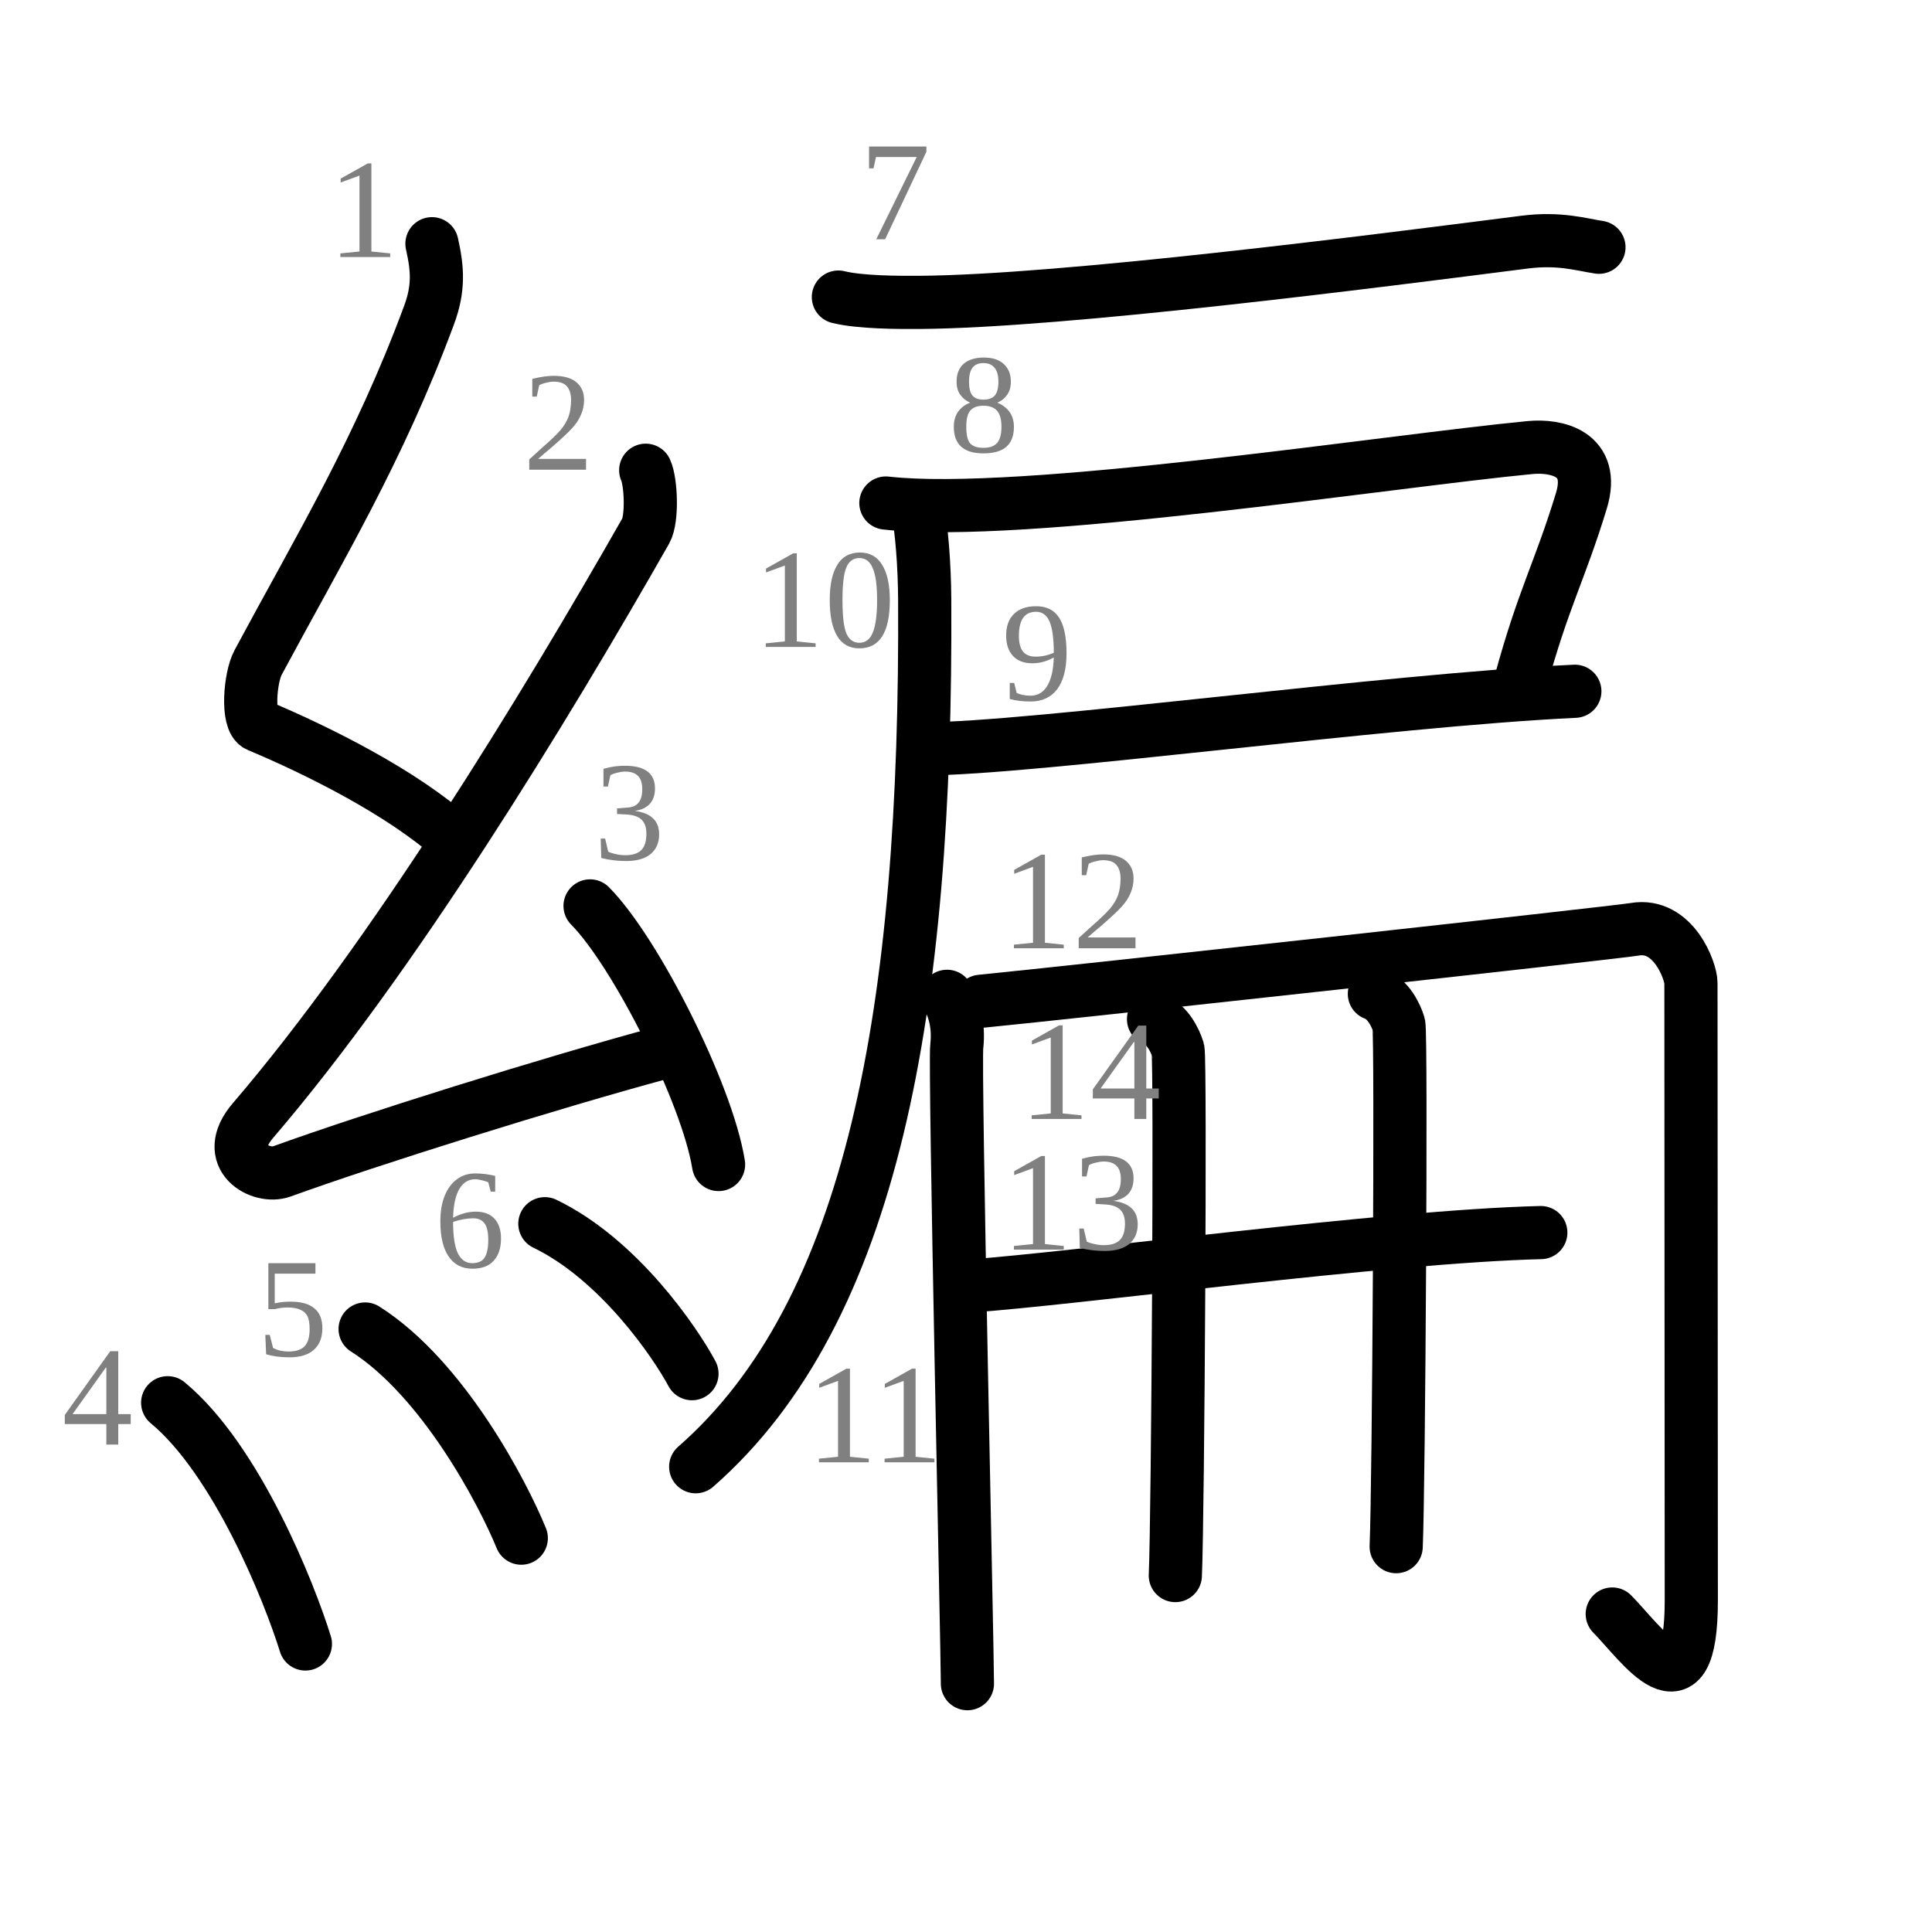
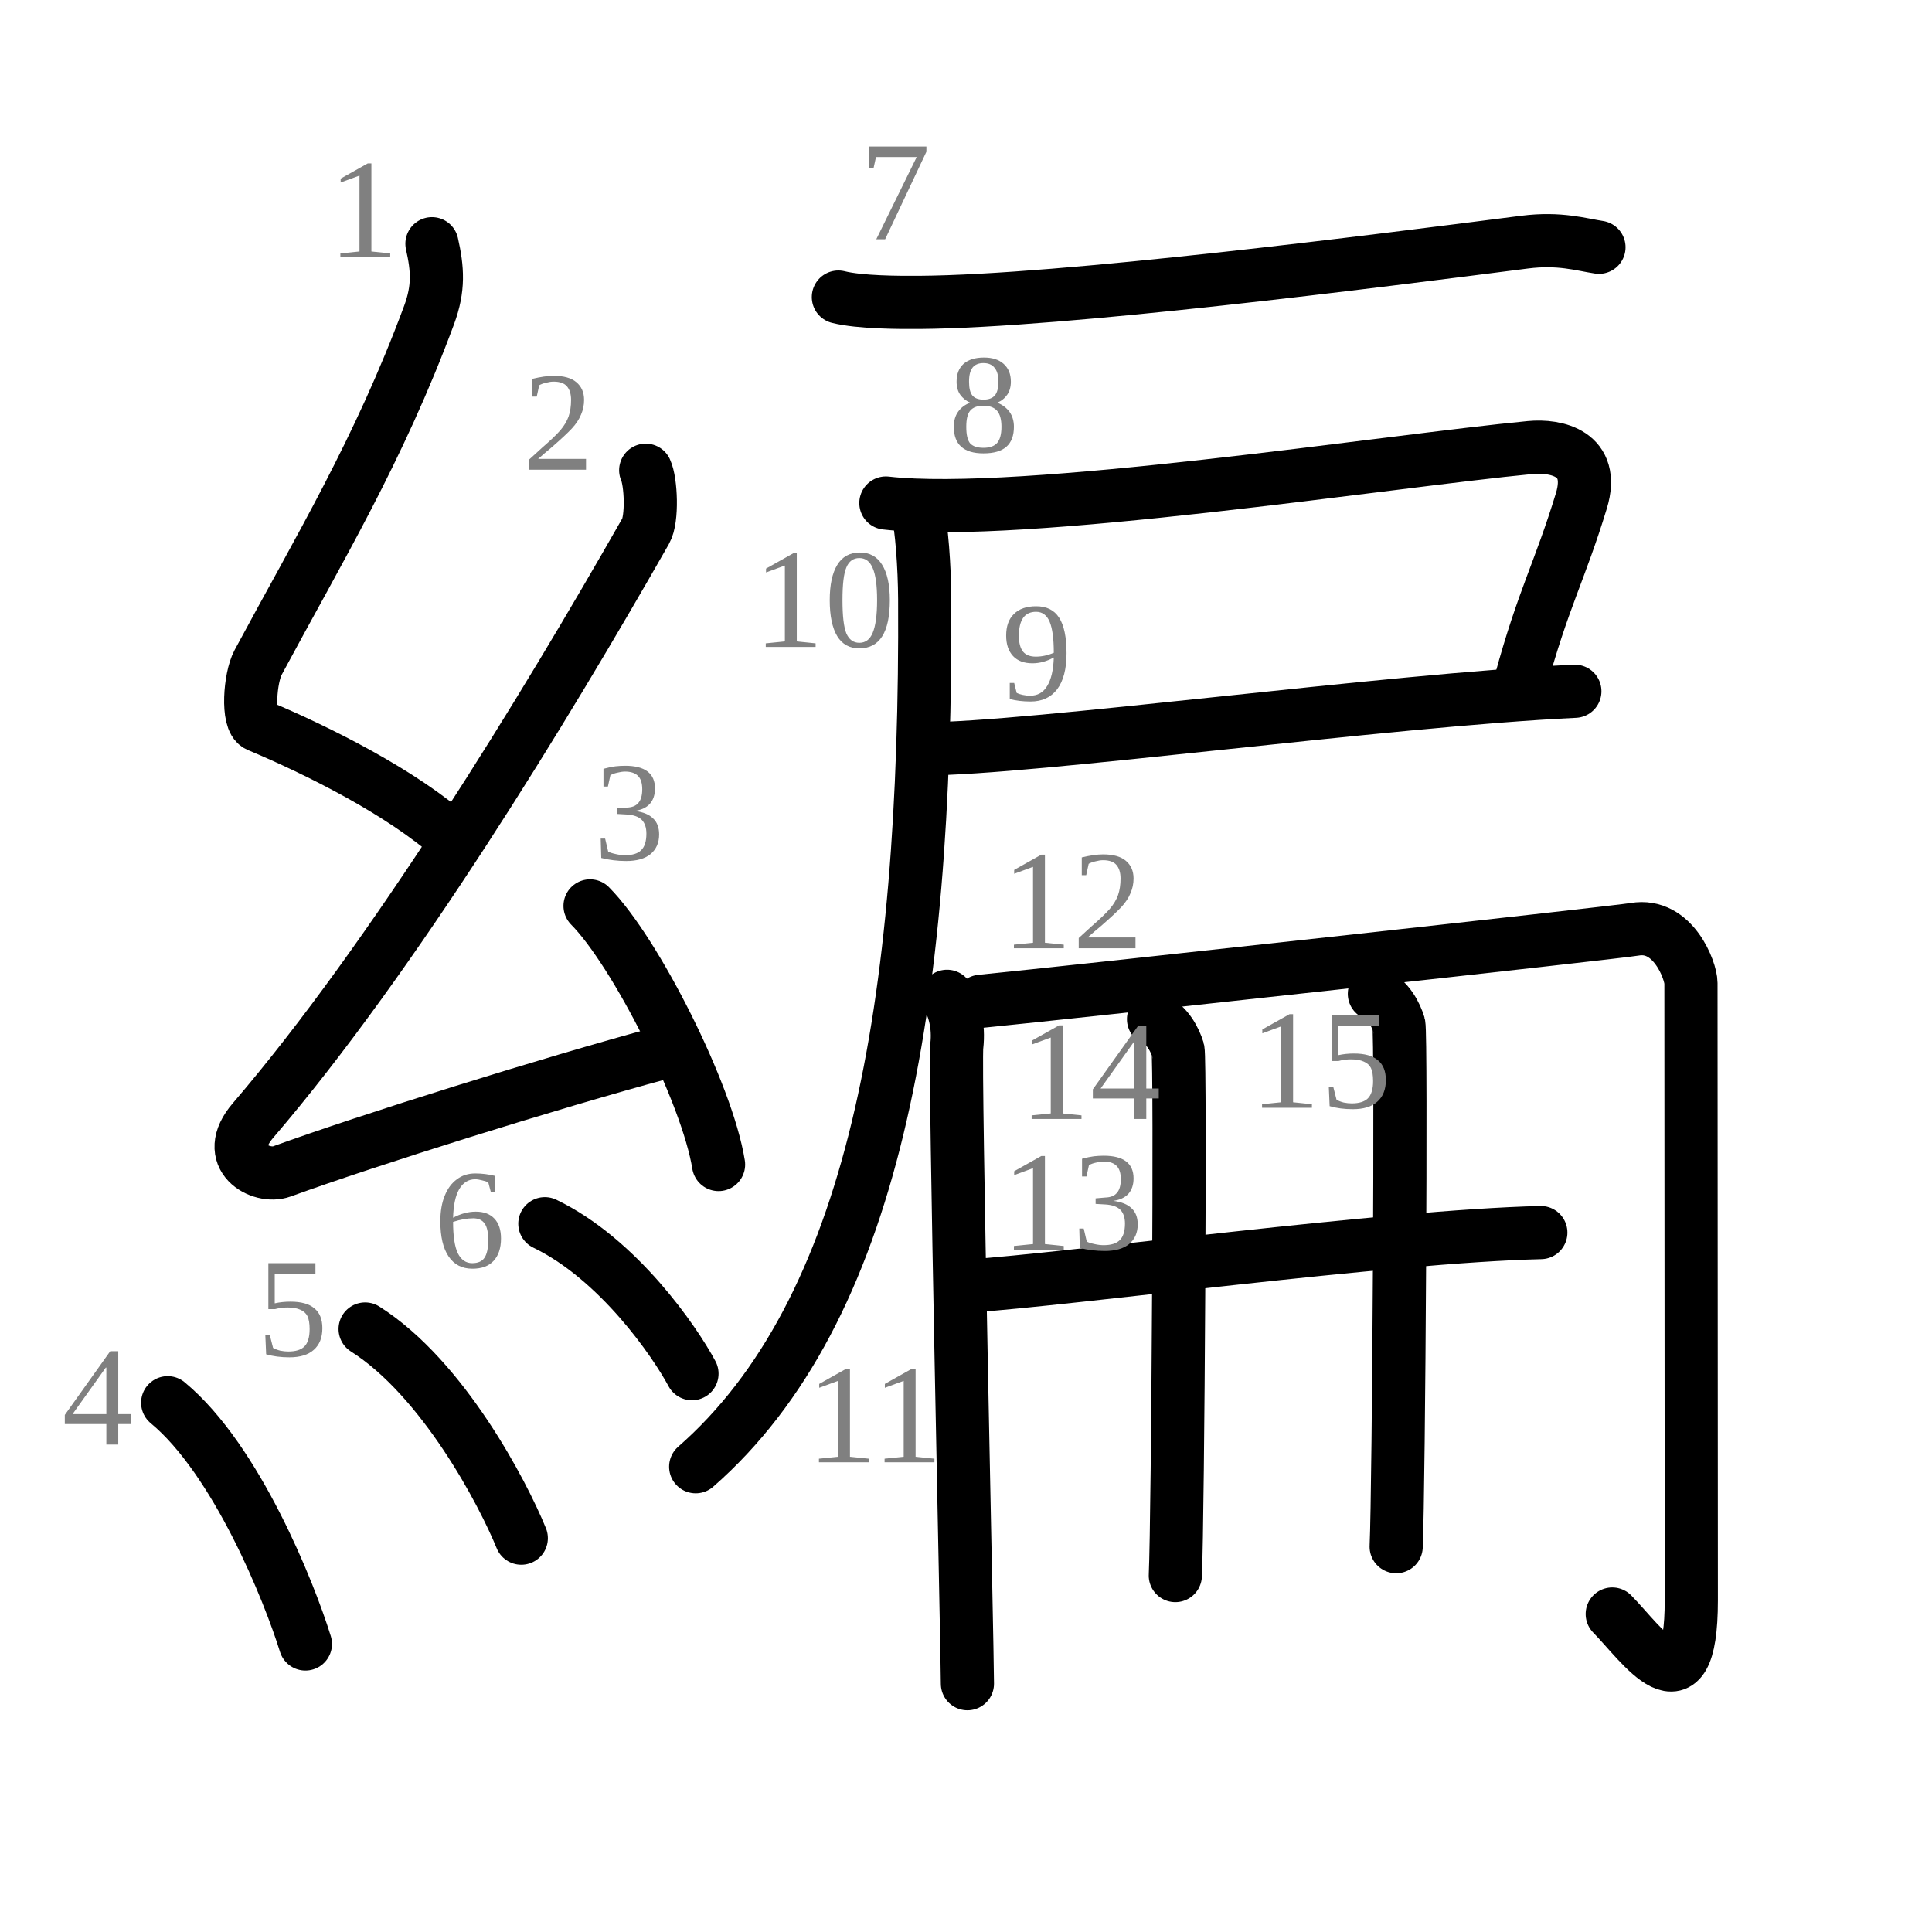
<svg xmlns="http://www.w3.org/2000/svg" xmlns:ns1="http://kanjivg.tagaini.net" width="109" height="109" viewBox="0 0 109 109">
  <g id="kvg:StrokePaths_07de8-Kaisho" style="fill:none;stroke:#000000;stroke-width:3;stroke-linecap:round;stroke-linejoin:round;">
    <g id="kvg:07de8-Kaisho" ns1:element="編">
      <g id="kvg:07de8-Kaisho-g1" ns1:element="糸" ns1:variant="true" ns1:position="left" ns1:radical="general">
        <path id="kvg:07de8-Kaisho-s1" ns1:type="㇜" d="M24.37,13.75c0.32,1.42,0.4,2.5-0.16,4.02c-2.84,7.66-6.21,13.2-9.65,19.61c-0.46,0.86-0.64,3.28,0,3.55c3.38,1.42,8.12,3.78,11.02,6.38" />
        <path id="kvg:07de8-Kaisho-s2" ns1:type="㇜" d="M36.43,26.53c0.3,0.64,0.39,2.75,0,3.43C30.7,40.02,22.15,54.03,14.28,63.21c-1.81,2.1,0.45,3.31,1.62,2.88c4.93-1.79,15.15-4.99,21.48-6.7" />
        <path id="kvg:07de8-Kaisho-s3" ns1:type="㇔" d="M33.29,51.11c2.56,2.58,6.61,10.59,7.25,14.59" />
        <path id="kvg:07de8-Kaisho-s4" ns1:type="㇔" d="M9.46,79.14c3.89,3.22,6.87,10.7,7.77,13.61" />
        <path id="kvg:07de8-Kaisho-s5" ns1:type="㇔" d="M20.6,74.98c4.4,2.79,7.78,9.27,8.81,11.8" />
        <path id="kvg:07de8-Kaisho-s6" ns1:type="㇔" d="M30.74,69.04c4.15,2,7.33,6.65,8.3,8.46" />
      </g>
      <g id="kvg:07de8-Kaisho-g2" ns1:element="扁" ns1:position="right">
        <g id="kvg:07de8-Kaisho-g3" ns1:element="戸" ns1:position="tare">
          <path id="kvg:07de8-Kaisho-s7" ns1:type="㇐" d="M47.3,16.76c1.2,0.3,3.39,0.31,4.59,0.3C60,17,77.5,14.75,86.02,13.66c1.98-0.25,3.19,0.14,4.19,0.29" />
          <path id="kvg:07de8-Kaisho-s8" ns1:type="㇕c" d="M49.98,28.38c7.63,0.87,28.46-2.38,36.35-3.13c1.46-0.14,3.7,0.32,2.89,3c-1.22,4-2.15,5.5-3.44,10.25" />
          <path id="kvg:07de8-Kaisho-s9" ns1:type="㇐b" d="M52.11,42.25c6.06,0,26.1-2.75,36.74-3.25" />
          <path id="kvg:07de8-Kaisho-s10" ns1:type="㇒" d="M51.75,28.68c0.25,1.07,0.41,3.28,0.42,5.12C52.3,56.92,49.25,74,39.25,82.75" />
        </g>
        <g id="kvg:07de8-Kaisho-g4" ns1:element="冊" ns1:position="tarec">
          <g id="kvg:07de8-Kaisho-g5" ns1:element="冂">
            <path id="kvg:07de8-Kaisho-s11" ns1:type="㇑" d="M53.43,56.21c0.41,0.64,0.68,1.66,0.55,2.81c-0.14,1.15,0.6,34.05,0.6,35.97" />
            <path id="kvg:07de8-Kaisho-s12" ns1:type="㇆a" d="M55.34,56.49c5.19-0.51,35.85-3.88,36.88-4.06c2.18-0.38,3.18,2.35,3.18,3.03c0,6.78,0.02,31.95,0.02,34.83c0,6.7-2.82,2.43-4.46,0.77" />
          </g>
          <g id="kvg:07de8-Kaisho-g6" ns1:element="廾" ns1:variant="true">
            <g id="kvg:07de8-Kaisho-g7" ns1:element="十" ns1:part="1" ns1:variant="true">
              <path id="kvg:07de8-Kaisho-s13" ns1:type="㇐" d="M54.62,72.56c5.93-0.4,23.63-2.81,32.31-3.02" />
            </g>
            <g id="kvg:07de8-Kaisho-g8" ns1:element="丿" ns1:variant="true">
              <path id="kvg:07de8-Kaisho-s14" ns1:type="㇑" d="M65.08,57.5c0.77,0.27,1.22,1.2,1.38,1.73c0.15,0.53,0,26.33-0.15,29.66" />
            </g>
            <g id="kvg:07de8-Kaisho-g9" ns1:element="十" ns1:part="2" ns1:variant="true">
              <path id="kvg:07de8-Kaisho-s15" ns1:type="㇑" d="M77.54,56.07c0.77,0.27,1.22,1.2,1.38,1.73c0.15,0.53,0,26.13-0.15,29.46" />
            </g>
          </g>
        </g>
      </g>
    </g>
  </g>
  <g id="kvg:StrokeNumbers_07de8-Kaisho" style="font-size:8;fill:#808080">
    <text transform="matrix(1 0 0 1 18.50 14.50)">1</text>
    <text transform="matrix(1 0 0 1 29.50 26.50)">2</text>
    <text transform="matrix(1 0 0 1 33.50 48.50)">3</text>
    <text transform="matrix(1 0 0 1 3.50 81.50)">4</text>
    <text transform="matrix(1 0 0 1 14.50 76.50)">5</text>
    <text transform="matrix(1 0 0 1 24.50 71.50)">6</text>
    <text transform="matrix(1 0 0 1 48.50 13.50)">7</text>
    <text transform="matrix(1 0 0 1 53.50 25.50)">8</text>
    <text transform="matrix(1 0 0 1 56.50 39.50)">9</text>
    <text transform="matrix(1 0 0 1 42.50 36.50)">10</text>
    <text transform="matrix(1 0 0 1 45.50 82.50)">11</text>
    <text transform="matrix(1 0 0 1 56.50 53.50)">12</text>
    <text transform="matrix(1 0 0 1 56.50 70.50)">13</text>
    <text transform="matrix(1 0 0 1 57.50 63.13)">14</text>
+     <text transform="matrix(1 0 0 1 70.50 62.50)">15</text>
  </g>
</svg>
